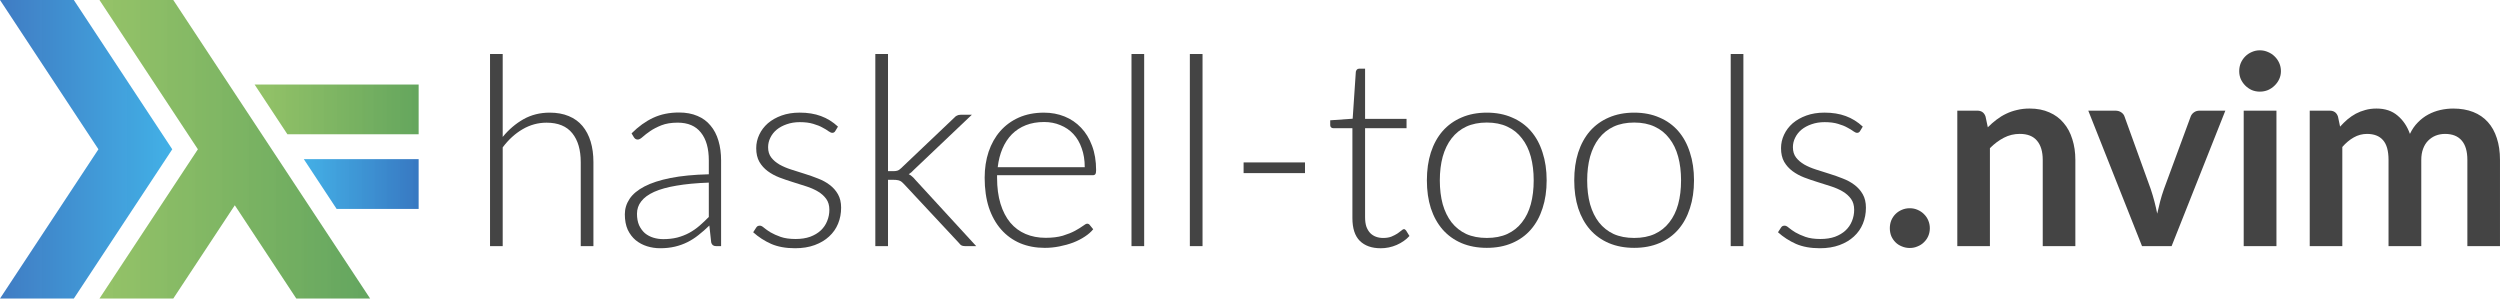
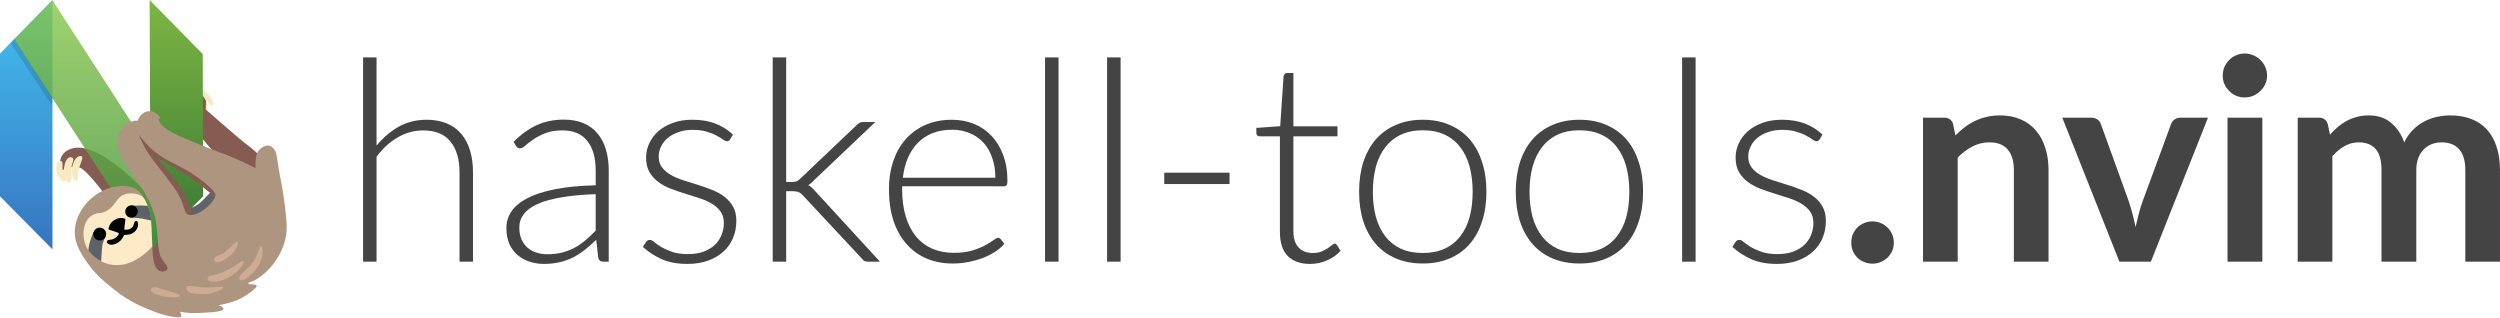
- <svg xmlns="http://www.w3.org/2000/svg" xmlns:xlink="http://www.w3.org/1999/xlink" width="600" height="71.654" viewBox="0 0 600 71.654" version="1.1" id="svg95">
+ <svg xmlns="http://www.w3.org/2000/svg" width="564.354" height="71.654" viewBox="0 0 564.354 71.654" version="1.1" id="svg95">
  <description>Created with Sketch (http://www.bohemiancoding.com/sketch)</description>
  <defs id="defs87">
-     <linearGradient id="linearGradient10331">
-       <stop style="stop-color:#159ce0;stop-opacity:0.8;" offset="0" id="stop10327" />
-       <stop style="stop-color:#105db5;stop-opacity:0.835;" offset="1" id="stop10329" />
-     </linearGradient>
-     <linearGradient id="linearGradient7287">
-       <stop style="stop-color:#7ab442;stop-opacity:0.8;" offset="0" id="stop7283" />
-       <stop style="stop-color:#499641;stop-opacity:0.851;" offset="1" id="stop7285" />
-     </linearGradient>
-     <linearGradient id="linearGradient4036">
-       <stop style="stop-color:#7bb442;stop-opacity:0.8;" offset="0" id="stop4032" />
-       <stop style="stop-color:#459440;stop-opacity:0.839;" offset="1" id="stop4034" />
-     </linearGradient>
-     <linearGradient id="linearGradient2165">
-       <stop style="stop-color:#105bb4;stop-opacity:0.8;" offset="0" id="stop2161" />
-       <stop style="stop-color:#159ee1;stop-opacity:0.808;" offset="1" id="stop2163" />
-     </linearGradient>
    <linearGradient x1="167.958" y1="-0.461" x2="167.958" y2="335.455" id="linearGradient-1" gradientTransform="scale(0.461424,2.167204)" gradientUnits="userSpaceOnUse">
      <stop stop-color="#16B0ED" stop-opacity="0.8" offset="0%" id="stop72" />
      <stop stop-color="#0F59B2" stop-opacity="0.837" offset="100%" id="stop74" />
    </linearGradient>
    <linearGradient x1="1118.343" y1="-0.466" x2="1118.343" y2="338.686" id="linearGradient-2" gradientTransform="scale(0.465868,2.146531)" gradientUnits="userSpaceOnUse">
      <stop stop-color="#7DB643" offset="0%" id="stop77" />
      <stop stop-color="#367533" offset="100%" id="stop79" />
    </linearGradient>
    <linearGradient x1="356.338" y1="0" x2="356.338" y2="612.901" id="linearGradient-3" gradientTransform="scale(0.8418974,1.187793)" gradientUnits="userSpaceOnUse">
      <stop stop-color="#88C649" stop-opacity="0.8" offset="0%" id="stop82" />
      <stop stop-color="#439240" stop-opacity="0.84" offset="100%" id="stop84" />
    </linearGradient>
-     <linearGradient xlink:href="#linearGradient2165" id="linearGradient2167" x1="0" y1="127.913" x2="147.601" y2="127.913" gradientUnits="userSpaceOnUse" />
-     <linearGradient xlink:href="#linearGradient4036" id="linearGradient4038" x1="85.216" y1="127.913" x2="317.154" y2="127.913" gradientUnits="userSpaceOnUse" />
-     <linearGradient xlink:href="#linearGradient7287" id="linearGradient7289" x1="218.153" y1="93.738" x2="358.726" y2="93.738" gradientUnits="userSpaceOnUse" />
-     <linearGradient xlink:href="#linearGradient10331" id="linearGradient10333" x1="260.325" y1="157.692" x2="358.726" y2="157.692" gradientUnits="userSpaceOnUse" />
    <linearGradient x1="49.022" y1="-0.08" x2="49.022" y2="97.846" id="linearGradient-1-2" gradientTransform="scale(0.4615398,2.166661)" gradientUnits="userSpaceOnUse">
      <stop stop-color="#16B0ED" stop-opacity="0.8" offset="0%" id="stop5136" />
      <stop stop-color="#0F59B2" stop-opacity="0.837" offset="100%" id="stop5138" />
    </linearGradient>
    <linearGradient x1="326.174" y1="-0.069" x2="326.174" y2="98.852" id="linearGradient-2-2" gradientTransform="scale(0.4662846,2.144613)" gradientUnits="userSpaceOnUse">
      <stop stop-color="#7DB643" offset="0%" id="stop5141" />
      <stop stop-color="#367533" offset="100%" id="stop5143" />
    </linearGradient>
    <linearGradient x1="103.885" y1="-0.115" x2="103.885" y2="178.558" id="linearGradient-3-8" gradientTransform="scale(0.8420382,1.187595)" gradientUnits="userSpaceOnUse">
      <stop stop-color="#88C649" stop-opacity="0.8" offset="0%" id="stop5146" />
      <stop stop-color="#439240" stop-opacity="0.84" offset="100%" id="stop5148" />
    </linearGradient>
+     <linearGradient id="_Linear1" x1="0" y1="0" x2="1" y2="0" gradientUnits="userSpaceOnUse" gradientTransform="matrix(1,0,0,-1,0,-6.50515e-4)">
+       <stop offset="0" style="stop-color:rgb(247,76,0);stop-opacity:1" id="stop505" />
+       <stop offset="0.33" style="stop-color:rgb(247,76,0);stop-opacity:1" id="stop507" />
+       <stop offset="1" style="stop-color:rgb(244,150,0);stop-opacity:1" id="stop509" />
+     </linearGradient>
+     <linearGradient id="_Linear2" x1="0" y1="0" x2="1" y2="0" gradientUnits="userSpaceOnUse" gradientTransform="matrix(1,0,0,-1,0,1.23438e-6)">
+       <stop offset="0" style="stop-color:rgb(204,58,0);stop-opacity:1" id="stop512" />
+       <stop offset="0.15" style="stop-color:rgb(204,58,0);stop-opacity:1" id="stop514" />
+       <stop offset="0.74" style="stop-color:rgb(247,76,0);stop-opacity:1" id="stop516" />
+       <stop offset="1" style="stop-color:rgb(247,76,0);stop-opacity:1" id="stop518" />
+     </linearGradient>
+     <linearGradient id="_Linear3" x1="0" y1="0" x2="1" y2="0" gradientUnits="userSpaceOnUse" gradientTransform="scale(1,-1)">
+       <stop offset="0" style="stop-color:rgb(204,58,0);stop-opacity:1" id="stop521" />
+       <stop offset="0.15" style="stop-color:rgb(204,58,0);stop-opacity:1" id="stop523" />
+       <stop offset="0.74" style="stop-color:rgb(247,76,0);stop-opacity:1" id="stop525" />
+       <stop offset="1" style="stop-color:rgb(247,76,0);stop-opacity:1" id="stop527" />
+     </linearGradient>
  </defs>
-   <g aria-label="haskell-tools.nvim" id="text4483" style="font-weight:bold;font-size:33.475px;font-family:Lato;-inkscape-font-specification:'Lato Bold';fill:#1a1a1a;stroke-width:1.395" transform="translate(307.6572,89.97058)">
+   <g aria-label="haskell-tools.nvim" id="text4483" style="font-weight:bold;font-size:33.475px;font-family:Lato;-inkscape-font-specification:'Lato Bold';fill:#1a1a1a;stroke-width:1.395" transform="translate(272.0115,89.97066)">
    <g id="g5925" transform="matrix(1.657668,0,0,1.657668,-217.3682,0)">
      <g id="g8863" transform="matrix(0.8161422,0,0,0.8161422,-10.01427,-7.820178)">
-         <g id="Page-1-5" stroke="none" stroke-width="1" fill="none" fill-rule="evenodd" transform="matrix(0.2070294,0,0,0.2070294,-54.46743,-56.92048)">
-           <g id="haskell">
-             <polygon id="Path" fill="#453a62" points="0,255.826 84.343,127.915 0,0 63.258,0 147.601,127.915 63.258,255.826 " style="fill:url(#linearGradient2167);fill-opacity:1" />
-             <polygon id="polygon259" fill="#5e5086" points="201.192,175.883 148.47,255.826 85.216,255.826 169.56,127.915 85.216,0 148.474,0 317.154,255.826 253.903,255.826 " style="fill:url(#linearGradient4038);fill-opacity:1" />
-             <polygon id="polygon261" fill="#8f4e8b" points="358.726,179.014 288.439,179.014 288.439,179.011 260.325,136.37 358.726,136.37 " style="fill:url(#linearGradient10333);fill-opacity:1" />
-             <polygon id="polygon263" fill="#8f4e8b" points="358.726,72.418 358.726,115.059 246.268,115.059 218.153,72.418 " style="fill:url(#linearGradient7289);fill-opacity:1" />
-           </g>
-         </g>
        <g id="g8883" transform="matrix(1.127906,0,0,1.127906,-4.151925,6.138867)">
          <path d="m 34.455,-34.372 q 1.433,-1.745 3.261,-2.783 1.848,-1.038 4.133,-1.038 1.703,0 2.991,0.54 1.308,0.54 2.16,1.558 0.851,1.018 1.288,2.451 0.436,1.433 0.436,3.24 v 13.208 h -1.994 v -13.208 q 0,-2.908 -1.329,-4.548 -1.329,-1.661 -4.05,-1.661 -2.014,0 -3.78,1.038 -1.745,1.018 -3.115,2.845 v 15.534 h -1.994 v -30.217 h 1.994 z" style="font-weight:300;-inkscape-font-specification:'Lato Light';fill:#444444;fill-opacity:1;stroke-width:1.731" id="path5794" />
          <path d="m 66.873,-27.186 q -2.949,0.104 -5.088,0.478 -2.118,0.353 -3.51,0.976 -1.371,0.623 -2.035,1.495 -0.665,0.851 -0.665,1.952 0,1.038 0.332,1.807 0.353,0.748 0.914,1.246 0.582,0.478 1.329,0.706 0.748,0.228 1.558,0.228 1.205,0 2.201,-0.249 1.018,-0.27 1.869,-0.727 0.872,-0.478 1.62,-1.121 0.748,-0.644 1.475,-1.391 z m -12.149,-7.746 q 1.62,-1.62 3.406,-2.451 1.786,-0.831 4.05,-0.831 1.661,0 2.908,0.54 1.246,0.519 2.056,1.516 0.831,0.976 1.246,2.388 0.415,1.391 0.415,3.115 v 13.458 h -0.789 q -0.623,0 -0.768,-0.582 l -0.291,-2.658 q -0.851,0.831 -1.703,1.495 -0.831,0.665 -1.745,1.121 -0.914,0.457 -1.973,0.706 -1.059,0.249 -2.326,0.249 -1.059,0 -2.056,-0.312 -0.997,-0.312 -1.786,-0.955 -0.768,-0.644 -1.246,-1.641 -0.457,-1.018 -0.457,-2.43 0,-1.308 0.748,-2.43 0.748,-1.121 2.347,-1.952 1.599,-0.831 4.091,-1.329 2.513,-0.498 6.023,-0.582 v -2.16 q 0,-2.866 -1.246,-4.403 -1.225,-1.558 -3.655,-1.558 -1.495,0 -2.554,0.415 -1.038,0.415 -1.765,0.914 -0.727,0.498 -1.184,0.914 -0.457,0.415 -0.768,0.415 -0.228,0 -0.374,-0.104 -0.145,-0.104 -0.249,-0.27 z" style="font-weight:300;-inkscape-font-specification:'Lato Light';fill:#444444;fill-opacity:1;stroke-width:1.731" id="path5796" />
          <path d="m 86.769,-35.306 q -0.166,0.291 -0.478,0.291 -0.228,0 -0.582,-0.249 -0.353,-0.27 -0.955,-0.582 -0.582,-0.332 -1.454,-0.582 -0.872,-0.27 -2.118,-0.27 -1.121,0 -2.056,0.332 -0.914,0.312 -1.578,0.851 -0.644,0.54 -0.997,1.267 -0.353,0.706 -0.353,1.495 0,0.976 0.498,1.62 0.498,0.644 1.288,1.101 0.81,0.457 1.848,0.789 1.038,0.332 2.098,0.665 1.08,0.332 2.118,0.748 1.038,0.395 1.828,0.997 0.81,0.602 1.308,1.475 0.498,0.872 0.498,2.118 0,1.35 -0.478,2.513 -0.478,1.163 -1.412,2.014 -0.914,0.851 -2.264,1.35 -1.35,0.498 -3.094,0.498 -2.181,0 -3.759,-0.685 -1.578,-0.706 -2.824,-1.828 l 0.457,-0.706 q 0.104,-0.166 0.228,-0.249 0.145,-0.083 0.374,-0.083 0.27,0 0.644,0.332 0.395,0.332 1.038,0.727 0.644,0.374 1.578,0.706 0.955,0.332 2.347,0.332 1.308,0 2.305,-0.353 0.997,-0.374 1.661,-0.997 0.665,-0.623 0.997,-1.454 0.353,-0.851 0.353,-1.786 0,-1.038 -0.498,-1.724 -0.498,-0.685 -1.308,-1.163 -0.81,-0.478 -1.848,-0.81 -1.018,-0.332 -2.098,-0.665 -1.08,-0.332 -2.118,-0.727 -1.018,-0.395 -1.828,-0.997 -0.81,-0.602 -1.308,-1.454 -0.498,-0.872 -0.498,-2.16 0,-1.101 0.478,-2.118 0.478,-1.018 1.35,-1.786 0.893,-0.768 2.16,-1.225 1.267,-0.457 2.845,-0.457 1.89,0 3.344,0.54 1.475,0.54 2.679,1.661 z" style="font-weight:300;-inkscape-font-specification:'Lato Light';fill:#444444;fill-opacity:1;stroke-width:1.731" id="path5798" />
          <path d="m 95.056,-47.414 v 18.421 h 0.955 q 0.291,0 0.54,-0.083 0.27,-0.083 0.582,-0.395 l 8.286,-7.871 q 0.208,-0.249 0.457,-0.374 0.249,-0.145 0.623,-0.145 h 1.745 l -9.117,8.66 q -0.374,0.436 -0.81,0.685 0.332,0.166 0.561,0.395 0.249,0.208 0.478,0.498 l 9.574,10.426 h -1.724 q -0.291,0 -0.54,-0.083 -0.228,-0.104 -0.436,-0.395 l -8.681,-9.304 q -0.166,-0.187 -0.332,-0.312 -0.145,-0.125 -0.312,-0.187 -0.166,-0.083 -0.395,-0.104 -0.208,-0.042 -0.519,-0.042 H 95.056 v 10.426 h -1.994 v -30.217 z" style="font-weight:300;-inkscape-font-specification:'Lato Light';fill:#444444;fill-opacity:1;stroke-width:1.731" id="path5800" />
          <path d="m 126,-29.616 q 0,-1.661 -0.478,-2.97 -0.457,-1.329 -1.308,-2.243 -0.851,-0.914 -2.035,-1.391 -1.163,-0.498 -2.575,-0.498 -1.599,0 -2.866,0.498 -1.267,0.498 -2.201,1.433 -0.914,0.935 -1.475,2.243 -0.561,1.308 -0.748,2.928 z m -13.79,1.267 v 0.395 q 0,2.326 0.54,4.091 0.54,1.765 1.537,2.97 0.997,1.184 2.409,1.786 1.412,0.602 3.157,0.602 1.558,0 2.7,-0.332 1.142,-0.353 1.911,-0.768 0.789,-0.436 1.246,-0.768 0.457,-0.353 0.665,-0.353 0.27,0 0.415,0.208 l 0.54,0.665 q -0.498,0.623 -1.329,1.163 -0.81,0.54 -1.828,0.935 -0.997,0.374 -2.16,0.602 -1.142,0.228 -2.305,0.228 -2.118,0 -3.863,-0.727 -1.745,-0.748 -2.991,-2.16 -1.246,-1.412 -1.931,-3.447 -0.665,-2.056 -0.665,-4.694 0,-2.222 0.623,-4.091 0.644,-1.89 1.828,-3.24 1.205,-1.371 2.928,-2.139 1.745,-0.768 3.946,-0.768 1.745,0 3.24,0.602 1.495,0.602 2.596,1.765 1.101,1.142 1.724,2.824 0.644,1.682 0.644,3.863 0,0.457 -0.125,0.623 -0.125,0.166 -0.415,0.166 z" style="font-weight:300;-inkscape-font-specification:'Lato Light';fill:#444444;fill-opacity:1;stroke-width:1.731" id="path5802" />
          <path d="m 135.346,-47.414 v 30.217 h -1.994 v -30.217 z" style="font-weight:300;-inkscape-font-specification:'Lato Light';fill:#444444;fill-opacity:1;stroke-width:1.731" id="path5804" />
          <path d="m 144.525,-47.414 v 30.217 h -1.994 v -30.217 z" style="font-weight:300;-inkscape-font-specification:'Lato Light';fill:#444444;fill-opacity:1;stroke-width:1.731" id="path5806" />
          <path d="m 150.984,-30.363 h 9.657 v 1.682 h -9.657 z" style="font-weight:300;-inkscape-font-specification:'Lato Light';fill:#444444;fill-opacity:1;stroke-width:1.731" id="path5808" />
          <path d="m 172.541,-16.864 q -2.098,0 -3.281,-1.163 -1.163,-1.163 -1.163,-3.593 v -14.122 h -2.97 q -0.228,0 -0.374,-0.125 -0.145,-0.125 -0.145,-0.353 v -0.768 l 3.531,-0.249 0.498,-7.393 q 0.042,-0.187 0.166,-0.332 0.125,-0.145 0.353,-0.145 h 0.935 v 7.892 h 6.521 v 1.475 h -6.521 v 14.018 q 0,0.851 0.208,1.475 0.228,0.602 0.602,0.997 0.395,0.395 0.914,0.582 0.519,0.187 1.121,0.187 0.748,0 1.288,-0.208 0.54,-0.228 0.935,-0.478 0.395,-0.27 0.644,-0.478 0.249,-0.228 0.395,-0.228 0.166,0 0.332,0.208 l 0.54,0.872 q -0.789,0.872 -2.014,1.412 -1.205,0.519 -2.513,0.519 z" style="font-weight:300;-inkscape-font-specification:'Lato Light';fill:#444444;fill-opacity:1;stroke-width:1.731" id="path5810" />
          <path d="m 189.239,-38.193 q 2.222,0 3.967,0.768 1.765,0.748 2.97,2.139 1.205,1.391 1.828,3.364 0.644,1.952 0.644,4.382 0,2.43 -0.644,4.382 -0.623,1.952 -1.828,3.344 -1.205,1.391 -2.97,2.139 -1.745,0.748 -3.967,0.748 -2.222,0 -3.987,-0.748 -1.745,-0.748 -2.97,-2.139 -1.205,-1.391 -1.848,-3.344 -0.623,-1.952 -0.623,-4.382 0,-2.43 0.623,-4.382 0.644,-1.973 1.848,-3.364 1.225,-1.391 2.97,-2.139 1.765,-0.768 3.987,-0.768 z m 0,19.709 q 1.848,0 3.219,-0.623 1.391,-0.644 2.305,-1.828 0.935,-1.184 1.391,-2.845 0.457,-1.682 0.457,-3.759 0,-2.056 -0.457,-3.738 -0.457,-1.682 -1.391,-2.866 -0.914,-1.205 -2.305,-1.848 -1.371,-0.644 -3.219,-0.644 -1.848,0 -3.24,0.644 -1.371,0.644 -2.305,1.848 -0.914,1.184 -1.391,2.866 -0.457,1.682 -0.457,3.738 0,2.077 0.457,3.759 0.478,1.661 1.391,2.845 0.935,1.184 2.305,1.828 1.391,0.623 3.24,0.623 z" style="font-weight:300;-inkscape-font-specification:'Lato Light';fill:#444444;fill-opacity:1;stroke-width:1.731" id="path5812" />
          <path d="m 212.416,-38.193 q 2.222,0 3.967,0.768 1.765,0.748 2.97,2.139 1.205,1.391 1.828,3.364 0.644,1.952 0.644,4.382 0,2.43 -0.644,4.382 -0.623,1.952 -1.828,3.344 -1.205,1.391 -2.97,2.139 -1.745,0.748 -3.967,0.748 -2.222,0 -3.987,-0.748 -1.745,-0.748 -2.97,-2.139 -1.205,-1.391 -1.848,-3.344 -0.623,-1.952 -0.623,-4.382 0,-2.43 0.623,-4.382 0.644,-1.973 1.848,-3.364 1.225,-1.391 2.97,-2.139 1.765,-0.768 3.987,-0.768 z m 0,19.709 q 1.848,0 3.219,-0.623 1.391,-0.644 2.305,-1.828 0.935,-1.184 1.391,-2.845 0.457,-1.682 0.457,-3.759 0,-2.056 -0.457,-3.738 -0.457,-1.682 -1.391,-2.866 -0.914,-1.205 -2.305,-1.848 -1.371,-0.644 -3.219,-0.644 -1.848,0 -3.24,0.644 -1.371,0.644 -2.305,1.848 -0.914,1.184 -1.391,2.866 -0.457,1.682 -0.457,3.738 0,2.077 0.457,3.759 0.478,1.661 1.391,2.845 0.935,1.184 2.305,1.828 1.391,0.623 3.24,0.623 z" style="font-weight:300;-inkscape-font-specification:'Lato Light';fill:#444444;fill-opacity:1;stroke-width:1.731" id="path5814" />
          <path d="m 229.591,-47.414 v 30.217 h -1.994 v -30.217 z" style="font-weight:300;-inkscape-font-specification:'Lato Light';fill:#444444;fill-opacity:1;stroke-width:1.731" id="path5816" />
          <path d="m 247.95,-35.306 q -0.166,0.291 -0.478,0.291 -0.228,0 -0.581,-0.249 -0.353,-0.27 -0.955,-0.582 -0.582,-0.332 -1.454,-0.582 -0.872,-0.27 -2.118,-0.27 -1.121,0 -2.056,0.332 -0.914,0.312 -1.578,0.851 -0.644,0.54 -0.997,1.267 -0.353,0.706 -0.353,1.495 0,0.976 0.498,1.62 0.498,0.644 1.288,1.101 0.81,0.457 1.848,0.789 1.038,0.332 2.098,0.665 1.08,0.332 2.118,0.748 1.038,0.395 1.828,0.997 0.81,0.602 1.308,1.475 0.498,0.872 0.498,2.118 0,1.35 -0.478,2.513 -0.478,1.163 -1.412,2.014 -0.914,0.851 -2.264,1.35 -1.35,0.498 -3.094,0.498 -2.181,0 -3.759,-0.685 -1.578,-0.706 -2.824,-1.828 l 0.457,-0.706 q 0.104,-0.166 0.228,-0.249 0.145,-0.083 0.374,-0.083 0.27,0 0.644,0.332 0.395,0.332 1.038,0.727 0.644,0.374 1.578,0.706 0.955,0.332 2.347,0.332 1.308,0 2.305,-0.353 0.997,-0.374 1.661,-0.997 0.665,-0.623 0.997,-1.454 0.353,-0.851 0.353,-1.786 0,-1.038 -0.498,-1.724 -0.498,-0.685 -1.308,-1.163 -0.81,-0.478 -1.848,-0.81 -1.018,-0.332 -2.098,-0.665 -1.08,-0.332 -2.118,-0.727 -1.018,-0.395 -1.828,-0.997 -0.81,-0.602 -1.308,-1.454 -0.498,-0.872 -0.498,-2.16 0,-1.101 0.478,-2.118 0.478,-1.018 1.35,-1.786 0.893,-0.768 2.16,-1.225 1.267,-0.457 2.845,-0.457 1.89,0 3.344,0.54 1.475,0.54 2.679,1.661 z" style="font-weight:300;-inkscape-font-specification:'Lato Light';fill:#444444;fill-opacity:1;stroke-width:1.731" id="path5818" />
          <path d="m 252.623,-20.021 q 0,-0.644 0.228,-1.225 0.249,-0.582 0.665,-0.997 0.415,-0.415 0.997,-0.665 0.582,-0.249 1.246,-0.249 0.665,0 1.225,0.249 0.582,0.249 0.997,0.665 0.436,0.415 0.685,0.997 0.249,0.582 0.249,1.225 0,0.665 -0.249,1.246 -0.249,0.561 -0.685,0.976 -0.415,0.415 -0.997,0.644 -0.561,0.249 -1.225,0.249 -0.665,0 -1.246,-0.249 -0.582,-0.228 -0.997,-0.644 -0.415,-0.415 -0.665,-0.976 -0.228,-0.582 -0.228,-1.246 z" id="path5820" style="fill:#444444;fill-opacity:1;stroke-width:1.731" />
          <path d="m 268.033,-35.888 q 0.644,-0.644 1.35,-1.184 0.727,-0.561 1.516,-0.935 0.81,-0.395 1.724,-0.602 0.914,-0.228 1.994,-0.228 1.745,0 3.094,0.602 1.35,0.582 2.243,1.661 0.914,1.059 1.371,2.554 0.478,1.475 0.478,3.261 v 13.562 h -5.13 v -13.562 q 0,-1.952 -0.893,-3.011 -0.893,-1.08 -2.721,-1.08 -1.329,0 -2.492,0.602 -1.163,0.602 -2.201,1.641 v 15.41 h -5.13 v -21.308 h 3.136 q 0.997,0 1.308,0.935 z" id="path5822" style="fill:#444444;fill-opacity:1;stroke-width:1.731" />
          <path d="m 305.394,-38.504 -8.453,21.308 h -4.652 l -8.453,-21.308 h 4.237 q 0.581,0 0.955,0.27 0.395,0.27 0.519,0.685 l 4.112,11.381 q 0.332,0.997 0.582,1.952 0.249,0.955 0.436,1.911 0.208,-0.955 0.457,-1.911 0.249,-0.955 0.602,-1.952 l 4.195,-11.381 q 0.145,-0.415 0.519,-0.685 0.374,-0.27 0.893,-0.27 z" id="path5824" style="fill:#444444;fill-opacity:1;stroke-width:1.731" />
          <path d="m 313.431,-38.504 v 21.308 h -5.15 v -21.308 z m 0.706,-6.21 q 0,0.665 -0.27,1.246 -0.27,0.582 -0.727,1.018 -0.436,0.436 -1.038,0.706 -0.602,0.249 -1.288,0.249 -0.665,0 -1.267,-0.249 -0.582,-0.27 -1.018,-0.706 -0.436,-0.436 -0.706,-1.018 -0.249,-0.582 -0.249,-1.246 0,-0.685 0.249,-1.288 0.27,-0.602 0.706,-1.038 0.436,-0.436 1.018,-0.685 0.602,-0.27 1.267,-0.27 0.685,0 1.288,0.27 0.602,0.249 1.038,0.685 0.457,0.436 0.727,1.038 0.27,0.602 0.27,1.288 z" id="path5826" style="fill:#444444;fill-opacity:1;stroke-width:1.731" />
          <path d="m 318.665,-17.196 v -21.308 h 3.136 q 0.997,0 1.308,0.935 l 0.332,1.578 q 0.561,-0.623 1.163,-1.142 0.623,-0.519 1.308,-0.893 0.706,-0.374 1.495,-0.582 0.81,-0.228 1.765,-0.228 2.014,0 3.302,1.101 1.308,1.08 1.952,2.887 0.498,-1.059 1.246,-1.807 0.748,-0.768 1.641,-1.246 0.893,-0.478 1.89,-0.706 1.018,-0.228 2.035,-0.228 1.765,0 3.136,0.54 1.371,0.54 2.305,1.578 0.935,1.038 1.412,2.534 0.498,1.495 0.498,3.427 v 13.562 h -5.13 v -13.562 q 0,-2.035 -0.893,-3.053 -0.893,-1.038 -2.617,-1.038 -0.789,0 -1.475,0.27 -0.665,0.27 -1.184,0.789 -0.498,0.498 -0.789,1.267 -0.291,0.768 -0.291,1.765 v 13.562 h -5.15 v -13.562 q 0,-2.139 -0.872,-3.115 -0.852,-0.976 -2.513,-0.976 -1.121,0 -2.098,0.561 -0.955,0.54 -1.786,1.495 v 15.597 z" id="path5828" style="fill:#444444;fill-opacity:1;stroke-width:1.731" />
        </g>
      </g>
+       <g id="g1499" transform="matrix(0.4859065,0,0,0.4859065,-104.4788,-90.14233)" style="font-weight:bold;font-size:33.475px;font-family:Lato;-inkscape-font-specification:'Lato Bold';fill:#1a1a1a;stroke-width:1.395" />
+       <g id="g1218" transform="matrix(1.032845,0,0,1.032845,69.11841,101.0928)">
+         <path d="m -84.641,-124.318 c 0,0 -2.263,-3.05 -3.352,-3.834 -1.09,-0.787 -2.74,0.266 -2.74,0.266 0,0 -0.734,-1.808 0.744,-2.685 1.479,-0.877 3.317,-0.117 4.77,0.743 3.229,1.908 6.317,5.485 6.317,5.485 l 2.798,10.417 -4.054,1.585 z" fill="#855c54" id="path907" style="stroke-width:0.345" />
+         <path d="m -74.697,-137.638 c -0.341,0.347 0.319,0.6 0.55,0.734 0.315,0.182 0.717,0.55 1.1,0.97 0.573,0.63 0.828,0.402 0.752,0.007 -0.054,-0.28 -0.284,-0.615 -0.462,-0.846 -0.291,-0.378 -0.524,-0.489 -0.473,-0.529 0.082,-0.063 0.57,0.351 0.839,0.659 0.311,0.36 0.542,0.785 0.767,0.655 0.305,-0.176 0.191,-0.647 -0.131,-1.102 -0.254,-0.357 -0.569,-0.677 -0.539,-0.699 0.027,-0.021 0.416,0.235 0.78,0.688 0.211,0.262 0.519,0.787 0.717,0.606 0.252,-0.232 -0.241,-1.208 -0.788,-1.707 -0.446,-0.409 -1.169,-0.682 -1.463,-0.528 -0.291,0.153 0.071,0.473 0.071,0.473 0,0 -0.487,-0.328 -0.884,-0.065 -0.364,0.24 -0.1,0.555 -0.1,0.555 0,0 -0.442,-0.172 -0.738,0.128 z" fill="#f8eac0" id="path921" style="stroke-width:0.345" />
+         <path d="m -70.43,-130.124 c 0,0 -1.945,-2.24 -2.667,-3.176 -0.722,-0.937 -3.734,-3.762 -1.597,-5.322 1.631,-1.191 3.035,1.486 3.035,1.486 l -0.048,1.137 c 0,0 4.375,3.877 5.634,4.802 2.524,1.849 2.217,3.217 2.217,3.217 l -2.963,2.943 z" fill="#865b52" id="path911" style="stroke-width:0.345" />
+         <g id="Page-1" stroke="none" stroke-width="1" fill="none" fill-rule="evenodd" transform="matrix(0.04463193,0,0,0.04515958,-98.92531,-150.5177)" style="font-weight:bold;font-size:33.475px;font-family:Lato;-inkscape-font-specification:'Lato Bold';fill:#1a1a1a;stroke-width:1.395">
+           <g id="mark-copy" transform="translate(2,3)">
+             <path d="M 0,155.57 155,-1 V 727 L 0,572.238 Z" id="Left---green" fill="url(#linearGradient-1)" style="fill:url(#linearGradient-1)" />
+             <path d="M 443.06,156.982 600,-1 596.819,727 442,572.22 Z" id="Right---blue" fill="url(#linearGradient-2)" transform="matrix(-1,0,0,1,1042,0)" style="fill:url(#linearGradient-2)" />
+             <path d="M 154.986,0 558,615.19 445.225,728 42,114.172 Z" id="Cross---blue" fill="url(#linearGradient-3)" style="fill:url(#linearGradient-3)" />
+             <path d="M 155,283.832 154.787,308 31,124.711 42.462,113 Z" id="Shadow" fill-opacity="0.13" fill="#000000" />
+           </g>
+         </g>
+         <path d="m -74.557,-121.843 -0.012,-0.871 c 0,0 1.437,-0.361 2.139,-0.989 0.702,-0.629 2.328,-2.454 2.328,-2.454 l 2.485,3.054 -5.861,3.065 z" fill="#606468" id="path909" style="stroke-width:0.345" />
+         <path d="m -81.626,-132.841 6.504,12.09 c 0,0 1.474,-0.827 1.501,-1.419 0.027,-0.593 -0.35,-2.091 -1.696,-3.968 -0.648,-0.906 -2.77,-3.537 -2.77,-3.537 0,0 3.481,2.064 4.487,2.741 1.006,0.677 4.204,3.4 4.204,3.4 l 0.453,-3.12 -10.973,-6.537 z" fill="#865b52" id="path915" style="stroke-width:0.345" />
+         <path d="m -90.94,-129.179 c 0.475,-0.178 0.317,0.724 0.346,0.964 0.029,0.24 0.149,0.566 0.149,0.566 0,0 0.043,-0.758 0.152,-1.173 0.122,-0.469 0.459,-0.941 0.822,-0.874 0.486,0.088 0.281,0.421 0.144,0.901 -0.045,0.16 -0.096,0.402 -0.106,0.669 -0.014,0.367 0.009,0.765 0.019,0.96 0.02,0.338 -0.057,0.725 -0.355,0.824 -0.192,0.063 -0.498,-0.475 -0.498,-0.475 0,0 0.189,0.273 -0.129,0.318 -0.317,0.047 -0.842,-0.663 -0.982,-1.245 -0.136,-0.586 -0.005,-1.267 0.438,-1.434 z" fill="#f8eac0" id="path917" style="stroke-width:0.345" />
+         <path d="m -88.507,-127.822 c 0.116,-0.992 0.917,-2.003 0.3,-2.034 -0.617,-0.03 -1.068,0.867 -1.142,1.739 -0.074,0.872 0.293,1.664 0.596,1.543 0.298,-0.124 0.177,-0.661 0.246,-1.249 z" fill="#f8eac0" id="path919" style="stroke-width:0.345" />
+         <path d="m -64.715,-130.603 c -0.568,0.572 -0.418,2.346 -0.418,2.346 0,0 -2.655,-1.354 -4.461,-1.983 -1.806,-0.629 -6.334,-2.476 -7.183,-3.084 -0.849,-0.607 -1.296,-1.253 -1.048,-1.494 0.228,-0.219 -0.011,-0.225 -0.011,-0.225 0,0 -0.566,-0.969 -1.659,-0.67 -0.944,0.259 -1.183,1.205 -1.183,1.205 0,0 -0.657,-0.168 -1.559,0.527 -0.901,0.695 -1.505,1.791 -0.849,3.615 0.551,1.53 2.298,3.857 2.902,4.681 0.606,0.823 1.695,2.885 1.934,4.637 0.235,1.752 0.236,3.803 0.621,4.534 0.385,0.731 1.263,1.372 0.702,1.745 -0.562,0.374 -1.369,0.087 -1.626,-1.121 -0.256,-1.208 -0.213,-2.825 -0.213,-2.825 l -1.857,-4.959 0.972,-0.222 c -0.451,-1.002 -1.264,-2.515 -4.328,-1.851 -3.065,0.663 -6.051,4.277 -4.632,7.743 0.467,1.136 1.157,2.072 1.722,2.805 0.957,1.242 2.58,2.602 3.864,3.53 1.922,1.392 3.82,2.043 4.5,2.322 1.415,0.58 3.443,0.913 3.566,0.709 0.137,-0.227 -0.158,-0.7 -0.158,-0.7 0,0 0.849,0.226 2.195,0.185 1.346,-0.041 3.328,-0.132 3.519,-0.454 0.192,-0.323 -0.62,-0.578 -0.62,-0.578 0,0 1.394,-0.225 2.577,-0.725 0.927,-0.393 2.663,-1.643 2.445,-1.885 -0.217,-0.242 -1.022,-0.034 -1.092,-0.274 -0.068,-0.242 0.605,0.064 2.267,-1.435 1.211,-1.096 2.995,-3.526 2.779,-6.468 -0.215,-2.942 -0.615,-4.979 -0.887,-6.322 -0.272,-1.342 -0.347,-2.65 -0.585,-3.153 -0.232,-0.499 -0.941,-1.42 -2.196,-0.159 z m -5.715,5.782 c 0.113,0.325 -0.491,1.228 -1.322,1.9 -0.833,0.67 -1.785,0.995 -2.302,0.778 -0.519,-0.215 -0.472,-1.22 -1.209,-2.557 -0.737,-1.337 -2.545,-3.492 -3.59,-4.885 -1.045,-1.393 -1.688,-3.065 -1.688,-3.065 0,0 1.029,1.259 1.561,1.758 0.475,0.446 1.078,0.868 1.889,1.386 0.596,0.381 2.664,1.289 4.088,2.302 1.426,1.012 2.403,1.899 2.572,2.384 z" fill="#ae9580" id="path923" style="stroke-width:0.345" />
+         <path d="m -84.479,-122.815 c -1.235,0.833 -1.292,0.147 -2.383,0.9 -1.091,0.753 -1.378,3.083 -0.246,4.587 1.201,1.595 3.854,2.832 6.785,0.78 1.121,-0.786 1.563,-1.396 1.563,-1.396 -0.067,-1.647 -0.063,-3.028 -0.28,-4.241 -0.135,-0.758 -0.382,-1.273 -0.645,-1.805 -0.235,-0.475 -0.574,-0.826 -1.577,-0.924 -2.058,-0.203 -2.199,1.41 -3.217,2.099 z" fill="#feeac7" id="path925" style="stroke-width:0.345" />
+         <path d="m -86.483,-119.863 1.564,0.631 c 0,0 -0.352,0.618 -0.427,1.204 -0.076,0.586 -0.154,2.061 -0.154,2.061 0,0 -0.664,-0.359 -1.055,-0.733 -0.391,-0.373 -0.636,-0.74 -0.636,-0.74 0,0 0.045,-0.59 0.239,-1.209 0.195,-0.619 0.469,-1.214 0.469,-1.214 z" fill="#5c6268" id="path927" style="stroke-width:0.345" />
+         <path d="m -81.621,-123.288 0.049,1.546 c 0,0 0.793,0.02 1.406,0.131 0.614,0.111 1.24,0.259 1.24,0.259 0,0 0.031,-0.377 -0.105,-0.991 -0.117,-0.528 -0.325,-0.936 -0.325,-0.936 0,0 -0.808,-0.08 -1.201,-0.055 -0.393,0.025 -1.064,0.046 -1.064,0.046 z" fill="#5c6268" id="path929" style="stroke-width:0.345" />
+         <ellipse cx="5.122" cy="-147.011" rx="0.851" ry="0.848" fill="#010605" id="ellipse931" style="stroke-width:0.345" transform="rotate(-37.62299)" />
+         <ellipse cx="10.254" cy="-146.813" rx="0.831" ry="0.814" fill="#010605" id="ellipse933" style="stroke-width:0.345" transform="rotate(-37.62299)" />
+         <path d="m -83.758,-121.422 c -0.755,0.454 -0.774,1.24 -0.774,1.24 0,0 0.355,0.136 0.777,0.266 0.164,0.051 0.533,0.177 0.596,0.259 0.063,0.082 -0.243,0.443 -0.502,0.621 -0.499,0.341 -0.991,0.12 -1.083,0.438 -0.091,0.32 0.456,0.498 0.797,0.426 0.341,-0.072 0.688,-0.23 0.957,-0.488 0.312,-0.3 0.523,-0.784 0.523,-0.784 0,0 0.661,-0.025 0.884,-0.125 0.588,-0.263 0.823,-0.606 0.934,-1.013 0.068,-0.256 -0.006,-0.742 -0.204,-0.723 -0.436,0.042 -0.22,0.61 -0.641,0.935 -0.423,0.326 -0.955,0.208 -0.955,0.208 0,0 0.021,-0.419 0.059,-0.589 0.057,-0.25 0.086,-0.8 0.086,-0.8 0,0 -0.59,-0.389 -1.452,0.129 z" fill="#010605" id="path935" style="stroke-width:0.345" />
+         <path d="m -75.124,-111.455 c -0.009,0.397 -1.709,0.218 -2.326,0.062 -0.617,-0.156 -1.588,-0.387 -1.46,-0.926 0.128,-0.539 1.245,-0.022 1.826,0.145 0.582,0.167 1.966,0.48 1.96,0.719 z" fill="#cdac93" id="path937" style="stroke-width:0.345" />
+         <path d="m -74.247,-112.485 c -0.076,0.78 1.311,0.866 2.416,0.833 1.105,-0.033 2.423,-0.621 2.412,-0.862 -0.011,-0.241 -1.219,0.015 -2.424,-0.009 -1.205,-0.024 -2.352,-0.486 -2.404,0.038 z" fill="#cdac93" id="path939" style="stroke-width:0.345" />
+         <path d="m -71.459,-113.621 c 0.118,0.465 1.414,0.522 2.696,-0.173 1.282,-0.695 2.255,-1.916 2.003,-2.175 -0.212,-0.218 -0.666,0.485 -2.447,1.33 -1.368,0.648 -2.394,0.452 -2.252,1.017 z" fill="#cdac93" id="path941" style="stroke-width:0.345" />
+         <path d="m -70.554,-116.005 c 0.174,0.315 1.048,0.145 1.98,-0.645 0.931,-0.79 1.25,-1.725 1.063,-1.891 -0.187,-0.165 -0.884,0.753 -1.566,1.295 -0.682,0.541 -1.845,0.572 -1.476,1.241 z" fill="#cdac93" id="path943" style="stroke-width:0.345" />
+         <path d="m -67.243,-113.573 c 0.362,0.489 1.748,-0.685 2.406,-1.708 0.808,-1.254 0.695,-2.616 0.402,-2.655 -0.291,-0.038 -0.294,1.179 -1.223,2.348 -0.43,0.541 -1.944,1.53 -1.585,2.015 z" fill="#cdac93" id="path945" style="stroke-width:0.345" />
+       </g>
    </g>
  </g>
</svg>
